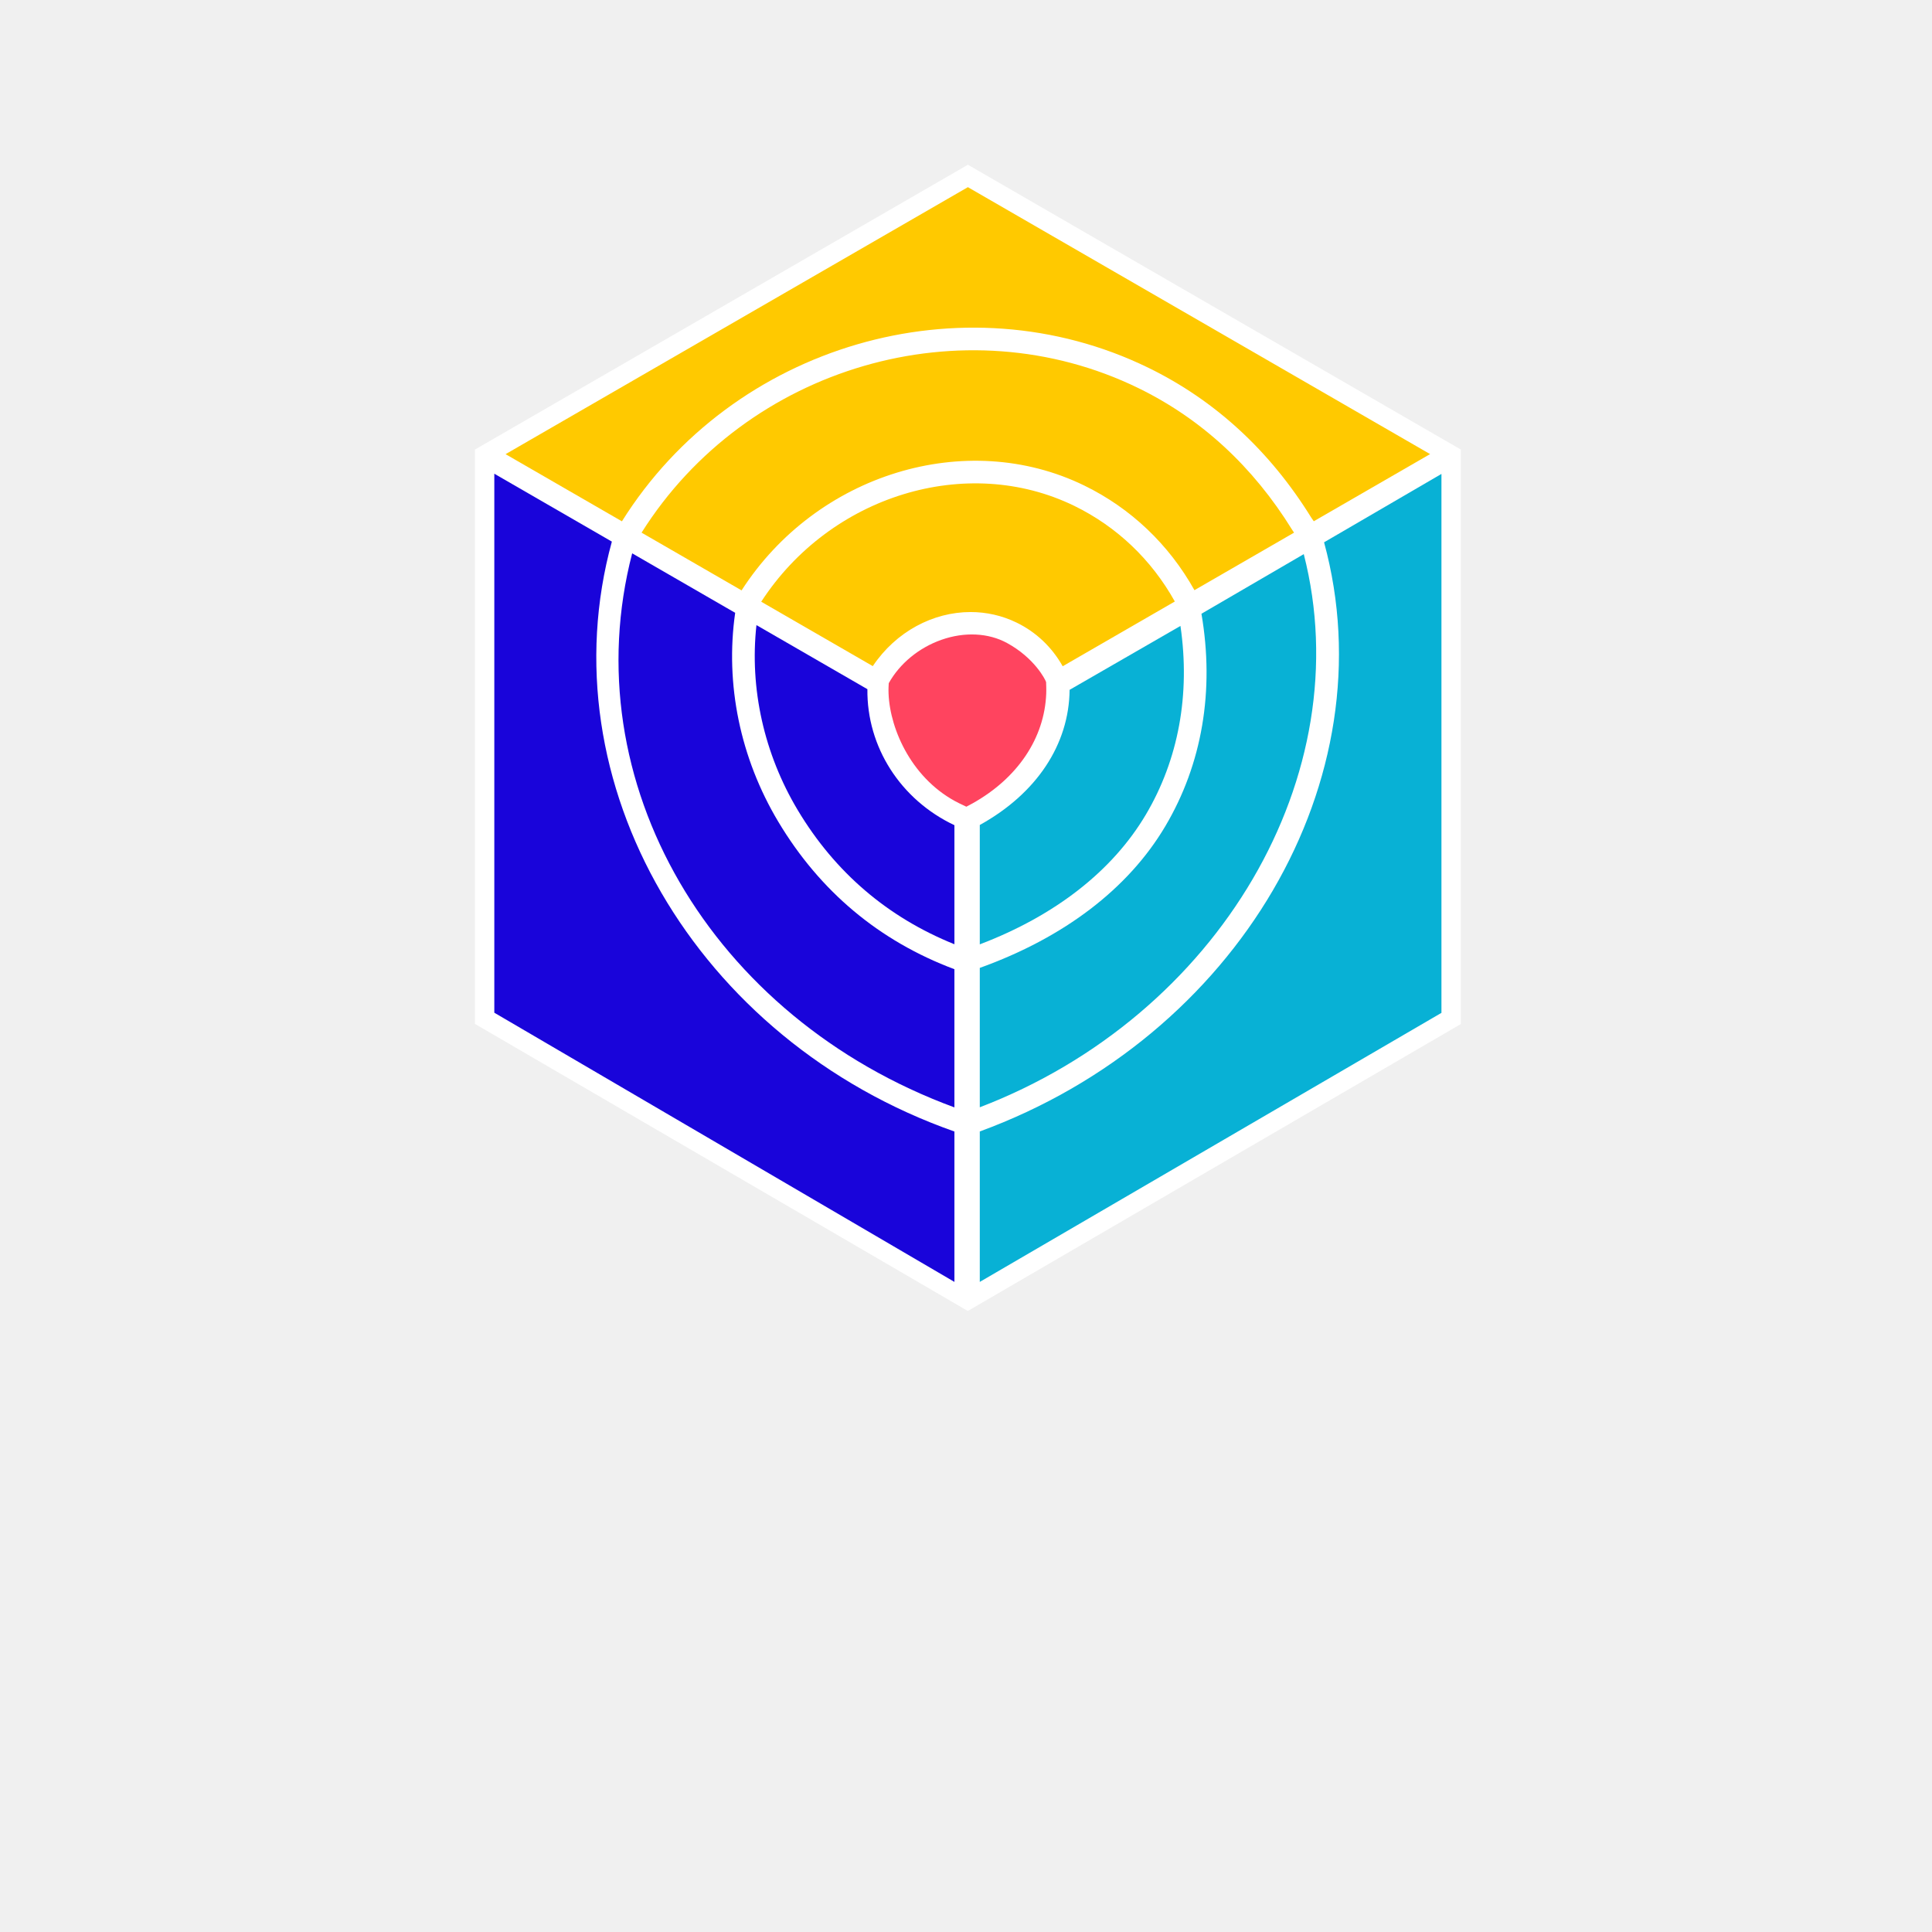
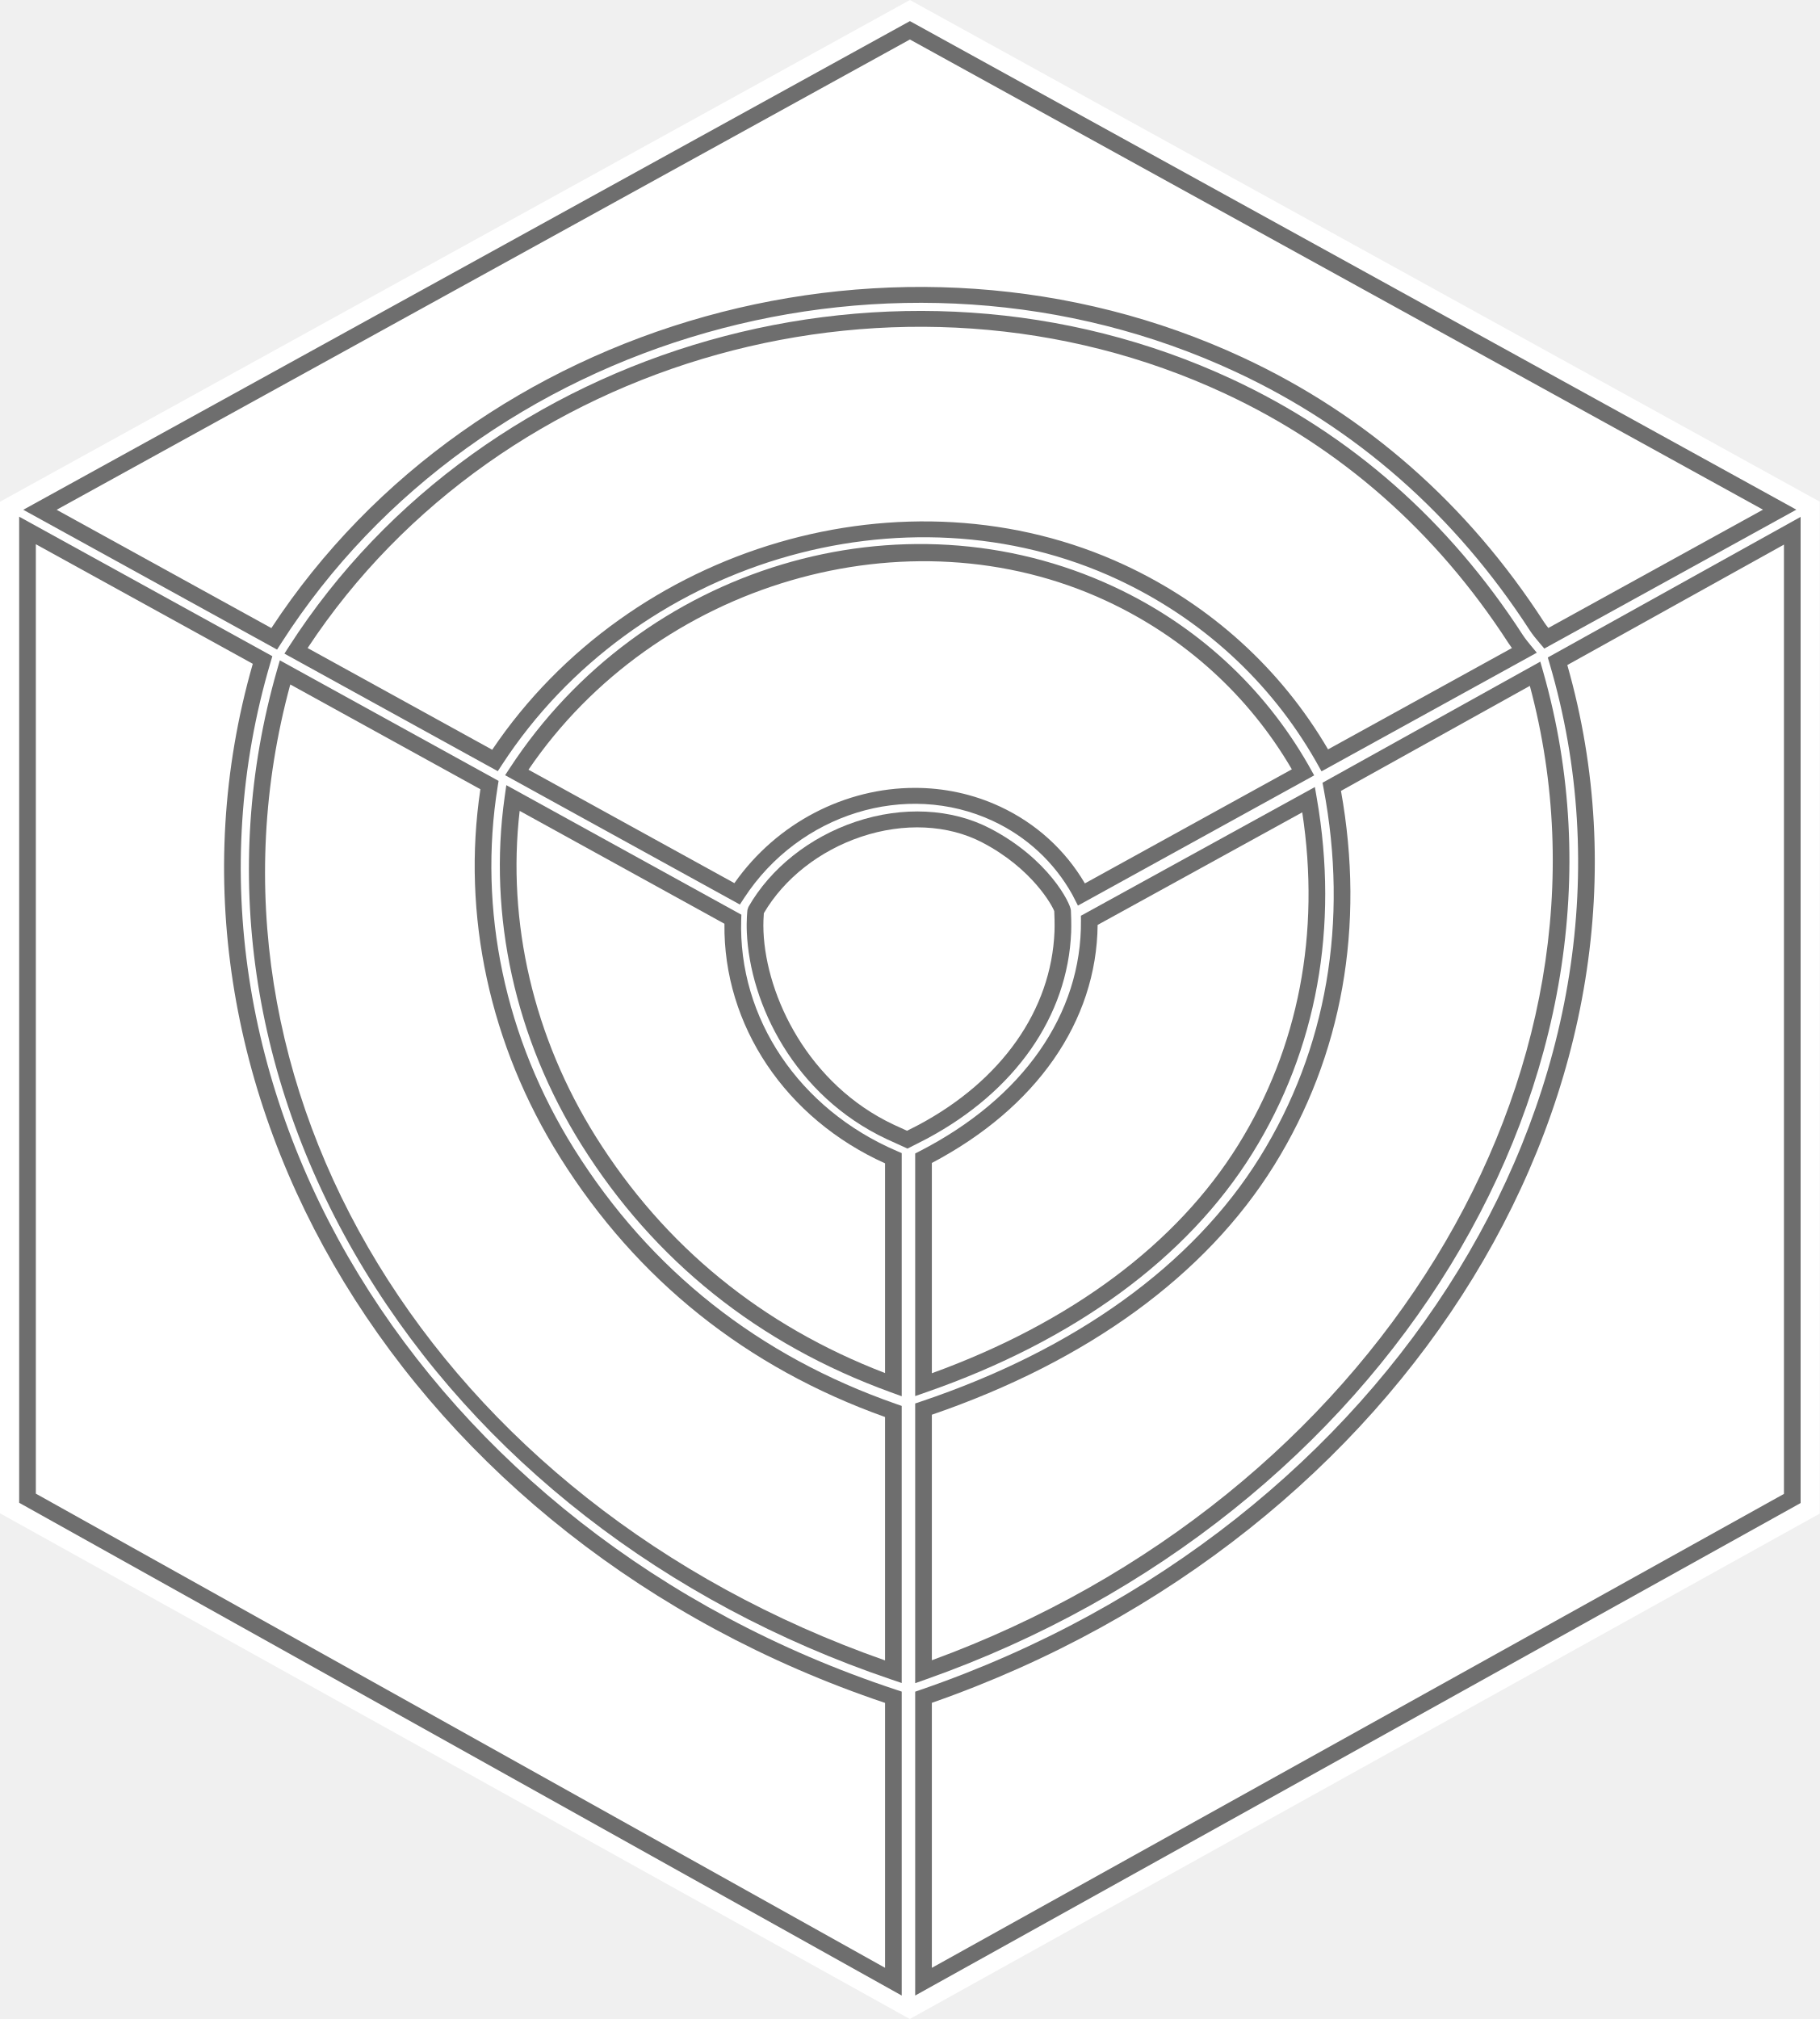
- <svg xmlns="http://www.w3.org/2000/svg" width="16" height="16" viewBox="0 0 500 524" fill="none">
-   <path d="M250.513 44.684L116.802 121.94L116.803 277.691L250.496 355.562L384.22 277.736V121.935L250.513 44.684Z" fill="white" />
-   <path d="M248.085 223.026C232.963 216.221 224.024 201.67 224.5 186.22L192.175 167.553C189.764 185.437 193.616 204.143 203.317 220.352C213.643 237.605 228.555 250.455 248.086 257.895V223.026H248.085Z" fill="#1904DA" />
-   <path d="M249.309 259.673L247.648 259.04C228.219 251.638 212.951 238.833 202.265 220.981C192.512 204.685 188.497 185.652 190.962 167.389L191.206 165.578L225.745 185.525L225.723 186.258C225.254 201.455 234.229 215.449 248.586 221.909L249.309 222.234V259.673ZM193.166 169.54C191.273 186.695 195.224 204.444 204.366 219.723C214.456 236.58 228.746 248.811 246.859 256.1V223.81C232.247 216.911 223.07 202.568 223.259 186.919L193.166 169.54Z" fill="white" />
-   <path d="M248.084 302.094V262.019C227.166 254.379 211.141 240.627 200.144 222.252C189.742 204.871 185.783 184.725 188.731 165.567L158.686 148.217C141.474 211.036 180.093 277.943 248.084 302.094Z" fill="#1904DA" />
-   <path d="M249.308 303.828L247.674 303.248C214.551 291.483 187.1 269.117 170.374 240.27C153.654 211.434 149.083 178.626 157.503 147.891L157.924 146.361L190.068 164.923L189.941 165.752C187.015 184.767 191.013 204.609 201.194 221.621C212.358 240.275 228.275 253.479 248.503 260.867L249.307 261.161V303.828H249.308ZM159.459 150.076C143.413 211.917 180.692 276.024 246.858 300.348V262.871C226.472 255.231 210.405 241.78 199.094 222.88C188.767 205.627 184.625 185.534 187.396 166.209L159.459 150.076Z" fill="white" />
-   <path d="M252.513 261.651V302.091C319.247 277.38 359.305 210.59 342.385 148.422L312.503 165.831C316.232 186.495 312.98 206.64 302.984 223.493C292.714 240.81 274.781 253.805 252.513 261.651Z" fill="#08B1D5" />
-   <path d="M251.288 303.853V260.785L252.106 260.497C274.856 252.48 292.084 239.468 301.932 222.87C311.771 206.276 315.011 186.63 311.297 166.051L311.144 165.206L343.147 146.561L343.566 148.102C360.423 210.036 320.615 278.181 252.939 303.242L251.288 303.853ZM253.738 262.516V300.322C318.672 275.424 356.934 210.091 341.611 150.292L313.858 166.461C317.438 187.322 314.049 207.24 304.038 224.119C294.015 241.019 276.634 254.283 253.738 262.516Z" fill="white" />
-   <path d="M276.875 186.393C277.009 201.395 268.192 214.595 252.514 223.026V257.895C273.349 250.3 290.178 237.843 299.806 221.609C309.129 205.891 312.3 187.136 309.102 167.814L276.875 186.393Z" fill="#08B1D5" />
-   <path d="M251.288 259.645V222.293L251.934 221.946C267.133 213.771 275.778 200.817 275.648 186.403L275.641 185.688L310.022 165.869L310.309 167.613C313.582 187.401 310.316 206.289 300.858 222.233C291.285 238.376 274.713 251.105 252.932 259.045L251.288 259.645ZM253.738 223.753V256.131C274.167 248.355 289.71 236.226 298.753 220.984C307.632 206.011 310.872 188.339 308.166 169.766L278.099 187.1C277.951 201.958 269.119 215.25 253.738 223.753Z" fill="white" />
-   <path d="M281.529 132.783C294.134 138.93 304.4 148.776 311.218 161.257C311.308 161.421 311.392 161.592 311.48 161.758L340.791 144.832C340.325 144.245 339.877 143.651 339.509 143.056C328.757 125.663 314.551 112.577 297.287 104.156C248.551 80.389 188.831 98.309 160.299 144.895L189.539 161.773C209.393 129.853 249.358 117.095 281.529 132.783Z" fill="#FFC900" />
-   <path d="M310.997 163.452L310.145 161.854C303.448 149.589 293.367 139.921 280.994 133.885C249.726 118.637 210.011 131.172 190.58 162.422L189.953 163.428L158.599 145.328L159.255 144.256C188.023 97.288 248.894 79.198 297.823 103.057C315.3 111.58 329.675 124.821 340.55 142.414C340.895 142.968 341.316 143.523 341.751 144.072L342.634 145.185L310.997 163.452ZM162.008 144.468L189.132 160.126C209.444 128.563 250.027 116.06 282.066 131.684C294.697 137.843 305.019 147.648 311.958 160.069L338.977 144.467C338.795 144.212 338.625 143.957 338.467 143.703C327.836 126.511 313.803 113.576 296.75 105.259C249.3 82.123 190.386 99.362 162.008 144.468Z" fill="white" />
-   <path d="M263.225 169.982C268.443 172.527 272.674 176.636 275.462 181.863C275.556 182.04 275.639 182.225 275.728 182.405L308.278 163.608C308.176 163.416 308.078 163.22 307.974 163.03C301.526 151.225 291.821 141.913 279.909 136.105C249.475 121.261 211.623 133.369 192.741 163.622L225.114 182.308C233.55 168.777 249.874 163.471 263.225 169.982Z" fill="#FFC900" />
-   <path d="M275.204 184.122L274.376 182.43C271.718 177.441 267.674 173.515 262.687 171.081H262.689C249.948 164.873 234.244 169.976 226.152 182.956L225.527 183.961L191.029 164.049L191.701 162.973C211.14 131.83 249.294 119.804 280.445 135.003C292.586 140.923 302.477 150.411 309.048 162.442L309.919 164.074L275.204 184.122ZM251.243 165.998C255.5 165.998 259.764 166.929 263.762 168.88H263.764C269.018 171.445 273.316 175.525 276.225 180.704L306.637 163.141C300.313 151.786 290.895 142.824 279.374 137.205C250.195 122.979 213.155 134.402 194.461 163.201L224.72 180.666C231.01 171.29 241.098 165.998 251.243 165.998Z" fill="white" />
-   <path d="M380.178 126.406L345.683 146.502C363.877 211.19 322.154 280.91 252.513 306.021V349.816L380.177 275.412V126.406H380.178Z" fill="#08B1D5" />
-   <path d="M251.288 351.947V305.161L252.097 304.869C321.773 279.744 362.364 210.326 344.504 146.832L344.248 145.919L381.402 124.273V276.115L380.794 276.47L251.288 351.947ZM253.738 306.879V347.684L378.952 274.709V128.538L347.117 147.084C364.613 211.314 323.793 281.2 253.738 306.879Z" fill="white" />
-   <path d="M120.845 126.361V275.371L248.086 349.815V306.02C177.177 281.503 136.905 211.655 155.386 146.307L122.464 127.295L120.845 126.361Z" fill="#1904DA" />
-   <path d="M249.309 351.951L119.618 276.074V124.24L156.823 145.723L156.565 146.641C138.299 211.226 178.676 280.725 248.484 304.863L249.309 305.149V351.951ZM122.069 274.669L246.86 347.68V306.891C176.664 282.181 136.041 212.208 153.95 146.894L122.069 128.483V274.669Z" fill="white" />
-   <path d="M122.673 123.178L126.432 125.349L157.096 143.049C186.596 94.795 248.436 76.227 298.906 100.837C316.808 109.568 331.526 123.118 342.651 141.113C343.003 141.682 343.495 142.308 344.027 142.965L378.321 123.161L250.511 49.352L122.673 123.178Z" fill="#FFC900" />
-   <path d="M157.517 144.706L120.224 123.177L250.513 47.935L251.126 48.288L380.774 123.16L343.737 144.546L343.079 143.736C342.507 143.034 341.986 142.364 341.61 141.755C330.608 123.961 316.06 110.565 298.371 101.936C248.817 77.775 187.226 96.117 158.142 143.686L157.517 144.706ZM125.124 123.178L156.679 141.394C186.665 93.518 249.127 75.2 299.441 99.736C317.556 108.57 332.444 122.274 343.692 140.468C343.871 140.758 344.089 141.06 344.328 141.376L375.871 123.161L250.511 50.764L125.124 123.178Z" fill="white" />
-   <path d="M252.367 218.969C264.947 211.933 272.5 200.671 272.984 188.177C272.984 188.177 273.04 186.937 272.946 184.928C272.927 184.515 270.157 177.924 261.715 173.321C250.381 167.14 234.295 173.086 227.853 184.928C227.853 184.928 227.698 186.38 227.771 188.177C228.233 199.531 235.229 212.864 247.616 218.969L250.128 220.167L252.367 218.969Z" fill="#FF445F" />
-   <path d="M250.158 221.539L247.091 220.075C233.519 213.386 226.997 199.262 226.547 188.228C226.47 186.362 226.628 184.861 226.636 184.798L226.777 184.343C230.024 178.378 235.771 173.591 242.545 171.21C249.443 168.784 256.645 169.161 262.302 172.245C270.863 176.913 274.12 183.756 274.17 184.871C274.268 186.949 274.208 188.23 274.208 188.23C273.706 201.173 265.963 212.769 252.965 220.038L250.158 221.539ZM229.049 185.294C229.013 185.758 228.944 186.858 228.996 188.127C229.4 198.104 235.571 211.667 248.157 217.87L250.095 218.795L251.777 217.895C264.006 211.052 271.29 200.203 271.759 188.129C271.761 188.094 271.812 186.903 271.723 184.985C271.472 184.201 268.514 178.425 261.128 174.396C256.082 171.644 249.607 171.327 243.355 173.521C237.23 175.674 232.031 179.957 229.049 185.294Z" fill="white" />
+ <svg xmlns="http://www.w3.org/2000/svg" viewBox="24.628 0 450.746 524.001" width="14.424px" height="16px" preserveAspectRatio="none">
+   <g transform="matrix(1.68555, 0, 0, 1.68555, -172.248, -75.3163)" id="object-0">
+     <path d="M250.513 44.684L116.802 121.94L116.803 277.691L250.496 355.562L384.22 277.736V121.935L250.513 44.684Z" fill="white" />
+     <path d="M248.085 223.026C232.963 216.221 224.024 201.67 224.5 186.22L192.175 167.553C189.764 185.437 193.616 204.143 203.317 220.352C213.643 237.605 228.555 250.455 248.086 257.895V223.026H248.085Z" style="fill: rgb(255, 255, 255);" />
+     <path d="M249.309 259.673L247.648 259.04C228.219 251.638 212.951 238.833 202.265 220.981C192.512 204.685 188.497 185.652 190.962 167.389L191.206 165.578L225.745 185.525L225.723 186.258C225.254 201.455 234.229 215.449 248.586 221.909L249.309 222.234V259.673ZM193.166 169.54C191.273 186.695 195.224 204.444 204.366 219.723C214.456 236.58 228.746 248.811 246.859 256.1V223.81C232.247 216.911 223.07 202.568 223.259 186.919L193.166 169.54Z" style="fill: rgb(110, 110, 110);" />
+     <path d="M248.084 302.094V262.019C227.166 254.379 211.141 240.627 200.144 222.252C189.742 204.871 185.783 184.725 188.731 165.567L158.686 148.217C141.474 211.036 180.093 277.943 248.084 302.094Z" style="fill: rgb(255, 255, 255);" />
+     <path d="M249.308 303.828L247.674 303.248C214.551 291.483 187.1 269.117 170.374 240.27C153.654 211.434 149.083 178.626 157.503 147.891L157.924 146.361L190.068 164.923L189.941 165.752C187.015 184.767 191.013 204.609 201.194 221.621C212.358 240.275 228.275 253.479 248.503 260.867L249.307 261.161V303.828H249.308ZM159.459 150.076C143.413 211.917 180.692 276.024 246.858 300.348V262.871C226.472 255.231 210.405 241.78 199.094 222.88C188.767 205.627 184.625 185.534 187.396 166.209L159.459 150.076Z" style="fill: rgb(110, 110, 110);" />
+     <path d="M252.513 261.651V302.091C319.247 277.38 359.305 210.59 342.385 148.422L312.503 165.831C316.232 186.495 312.98 206.64 302.984 223.493C292.714 240.81 274.781 253.805 252.513 261.651Z" style="fill: rgb(255, 255, 255);" />
+     <path d="M251.288 303.853V260.785L252.106 260.497C274.856 252.48 292.084 239.468 301.932 222.87C311.771 206.276 315.011 186.63 311.297 166.051L311.144 165.206L343.147 146.561L343.566 148.102C360.423 210.036 320.615 278.181 252.939 303.242L251.288 303.853ZM253.738 262.516V300.322C318.672 275.424 356.934 210.091 341.611 150.292L313.858 166.461C317.438 187.322 314.049 207.24 304.038 224.119C294.015 241.019 276.634 254.283 253.738 262.516Z" style="fill: rgb(110, 110, 110);" />
+     <path d="M276.875 186.393C277.009 201.395 268.192 214.595 252.514 223.026V257.895C273.349 250.3 290.178 237.843 299.806 221.609C309.129 205.891 312.3 187.136 309.102 167.814L276.875 186.393Z" style="fill: rgb(255, 255, 255);" />
+     <path d="M251.288 259.645V222.293L251.934 221.946C267.133 213.771 275.778 200.817 275.648 186.403L275.641 185.688L310.022 165.869L310.309 167.613C313.582 187.401 310.316 206.289 300.858 222.233C291.285 238.376 274.713 251.105 252.932 259.045L251.288 259.645ZM253.738 223.753V256.131C274.167 248.355 289.71 236.226 298.753 220.984C307.632 206.011 310.872 188.339 308.166 169.766L278.099 187.1C277.951 201.958 269.119 215.25 253.738 223.753Z" style="fill: rgb(110, 110, 110);" />
+     <path d="M281.529 132.783C294.134 138.93 304.4 148.776 311.218 161.257C311.308 161.421 311.392 161.592 311.48 161.758L340.791 144.832C340.325 144.245 339.877 143.651 339.509 143.056C328.757 125.663 314.551 112.577 297.287 104.156C248.551 80.389 188.831 98.309 160.299 144.895L189.539 161.773C209.393 129.853 249.358 117.095 281.529 132.783Z" style="fill: rgb(255, 255, 255);" />
+     <path d="M310.997 163.452L310.145 161.854C303.448 149.589 293.367 139.921 280.994 133.885C249.726 118.637 210.011 131.172 190.58 162.422L189.953 163.428L158.599 145.328L159.255 144.256C188.023 97.288 248.894 79.198 297.823 103.057C315.3 111.58 329.675 124.821 340.55 142.414C340.895 142.968 341.316 143.523 341.751 144.072L342.634 145.185L310.997 163.452ZM162.008 144.468L189.132 160.126C209.444 128.563 250.027 116.06 282.066 131.684C294.697 137.843 305.019 147.648 311.958 160.069L338.977 144.467C338.795 144.212 338.625 143.957 338.467 143.703C327.836 126.511 313.803 113.576 296.75 105.259C249.3 82.123 190.386 99.362 162.008 144.468Z" style="fill: rgb(110, 110, 110);" />
+     <path d="M263.225 169.982C268.443 172.527 272.674 176.636 275.462 181.863C275.556 182.04 275.639 182.225 275.728 182.405L308.278 163.608C308.176 163.416 308.078 163.22 307.974 163.03C301.526 151.225 291.821 141.913 279.909 136.105C249.475 121.261 211.623 133.369 192.741 163.622L225.114 182.308C233.55 168.777 249.874 163.471 263.225 169.982Z" style="fill: rgb(255, 255, 255);" />
+     <path d="M275.204 184.122L274.376 182.43C271.718 177.441 267.674 173.515 262.687 171.081H262.689C249.948 164.873 234.244 169.976 226.152 182.956L225.527 183.961L191.029 164.049L191.701 162.973C211.14 131.83 249.294 119.804 280.445 135.003C292.586 140.923 302.477 150.411 309.048 162.442L309.919 164.074L275.204 184.122ZM251.243 165.998C255.5 165.998 259.764 166.929 263.762 168.88H263.764C269.018 171.445 273.316 175.525 276.225 180.704L306.637 163.141C300.313 151.786 290.895 142.824 279.374 137.205C250.195 122.979 213.155 134.402 194.461 163.201L224.72 180.666C231.01 171.29 241.098 165.998 251.243 165.998Z" style="fill: rgb(110, 110, 110);" />
+     <path d="M380.178 126.406L345.683 146.502C363.877 211.19 322.154 280.91 252.513 306.021V349.816L380.177 275.412V126.406H380.178Z" style="fill: rgb(255, 255, 255);" />
+     <path d="M251.288 351.947V305.161L252.097 304.869C321.773 279.744 362.364 210.326 344.504 146.832L344.248 145.919L381.402 124.273V276.115L380.794 276.47L251.288 351.947ZM253.738 306.879V347.684L378.952 274.709V128.538L347.117 147.084C364.613 211.314 323.793 281.2 253.738 306.879Z" style="fill: rgb(110, 110, 110);" />
+     <path d="M120.845 126.361V275.371L248.086 349.815V306.02C177.177 281.503 136.905 211.655 155.386 146.307L122.464 127.295L120.845 126.361Z" style="fill: rgb(255, 255, 255);" />
+     <path d="M249.309 351.951L119.618 276.074V124.24L156.823 145.723L156.565 146.641C138.299 211.226 178.676 280.725 248.484 304.863L249.309 305.149V351.951ZM122.069 274.669L246.86 347.68V306.891C176.664 282.181 136.041 212.208 153.95 146.894L122.069 128.483V274.669Z" style="fill: rgb(110, 110, 110);" />
+     <path d="M122.673 123.178L126.432 125.349L157.096 143.049C186.596 94.795 248.436 76.227 298.906 100.837C316.808 109.568 331.526 123.118 342.651 141.113C343.003 141.682 343.495 142.308 344.027 142.965L378.321 123.161L250.511 49.352L122.673 123.178Z" style="fill: rgb(255, 255, 255);" />
+     <path d="M157.517 144.706L120.224 123.177L250.513 47.935L251.126 48.288L380.774 123.16L343.737 144.546L343.079 143.736C342.507 143.034 341.986 142.364 341.61 141.755C330.608 123.961 316.06 110.565 298.371 101.936C248.817 77.775 187.226 96.117 158.142 143.686L157.517 144.706ZM125.124 123.178L156.679 141.394C186.665 93.518 249.127 75.2 299.441 99.736C317.556 108.57 332.444 122.274 343.692 140.468C343.871 140.758 344.089 141.06 344.328 141.376L375.871 123.161L250.511 50.764L125.124 123.178Z" style="fill: rgb(110, 110, 110);" />
+     <path d="M252.367 218.969C264.947 211.933 272.5 200.671 272.984 188.177C272.984 188.177 273.04 186.937 272.946 184.928C272.927 184.515 270.157 177.924 261.715 173.321C250.381 167.14 234.295 173.086 227.853 184.928C227.853 184.928 227.698 186.38 227.771 188.177C228.233 199.531 235.229 212.864 247.616 218.969L250.128 220.167L252.367 218.969Z" style="fill: rgb(255, 255, 255);" />
+     <path d="M250.158 221.539L247.091 220.075C233.519 213.386 226.997 199.262 226.547 188.228C226.47 186.362 226.628 184.861 226.636 184.798L226.777 184.343C230.024 178.378 235.771 173.591 242.545 171.21C249.443 168.784 256.645 169.161 262.302 172.245C270.863 176.913 274.12 183.756 274.17 184.871C274.268 186.949 274.208 188.23 274.208 188.23C273.706 201.173 265.963 212.769 252.965 220.038L250.158 221.539ZM229.049 185.294C229.013 185.758 228.944 186.858 228.996 188.127C229.4 198.104 235.571 211.667 248.157 217.87L250.095 218.795L251.777 217.895C264.006 211.052 271.29 200.203 271.759 188.129C271.761 188.094 271.812 186.903 271.723 184.985C271.472 184.201 268.514 178.425 261.128 174.396C256.082 171.644 249.607 171.327 243.355 173.521C237.23 175.674 232.031 179.957 229.049 185.294Z" style="fill: rgb(110, 110, 110);" />
+   </g>
</svg>
